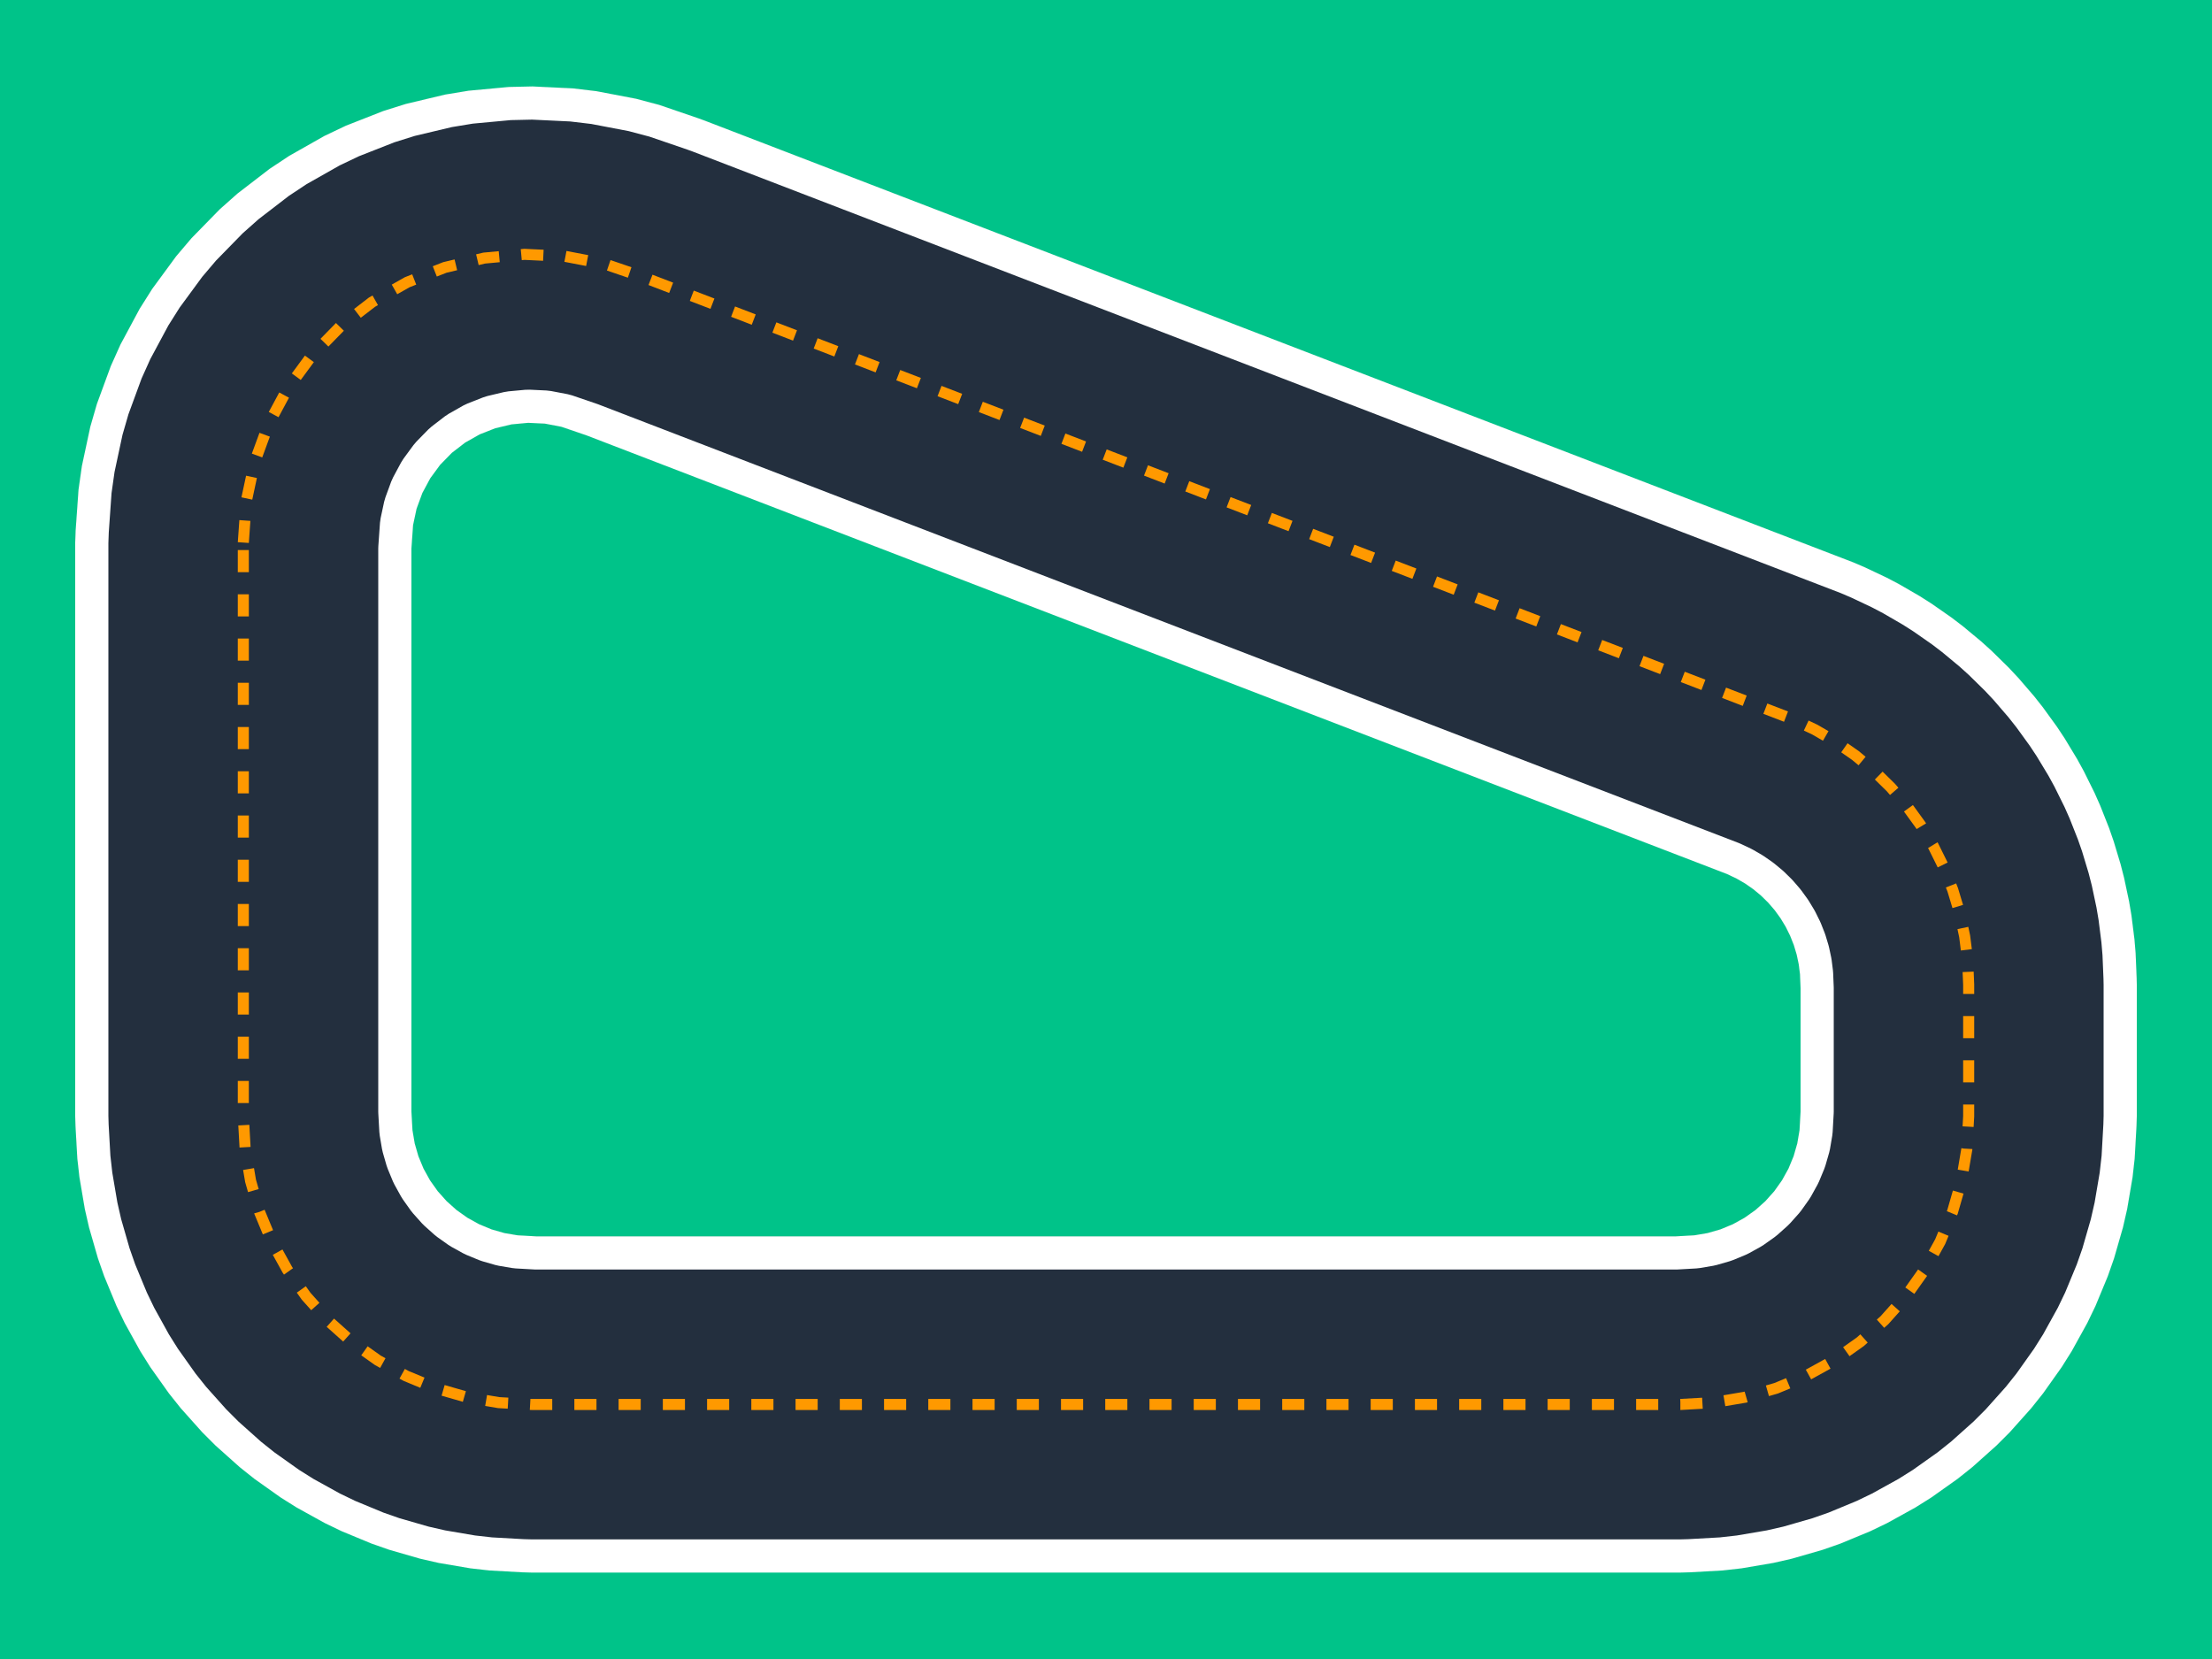
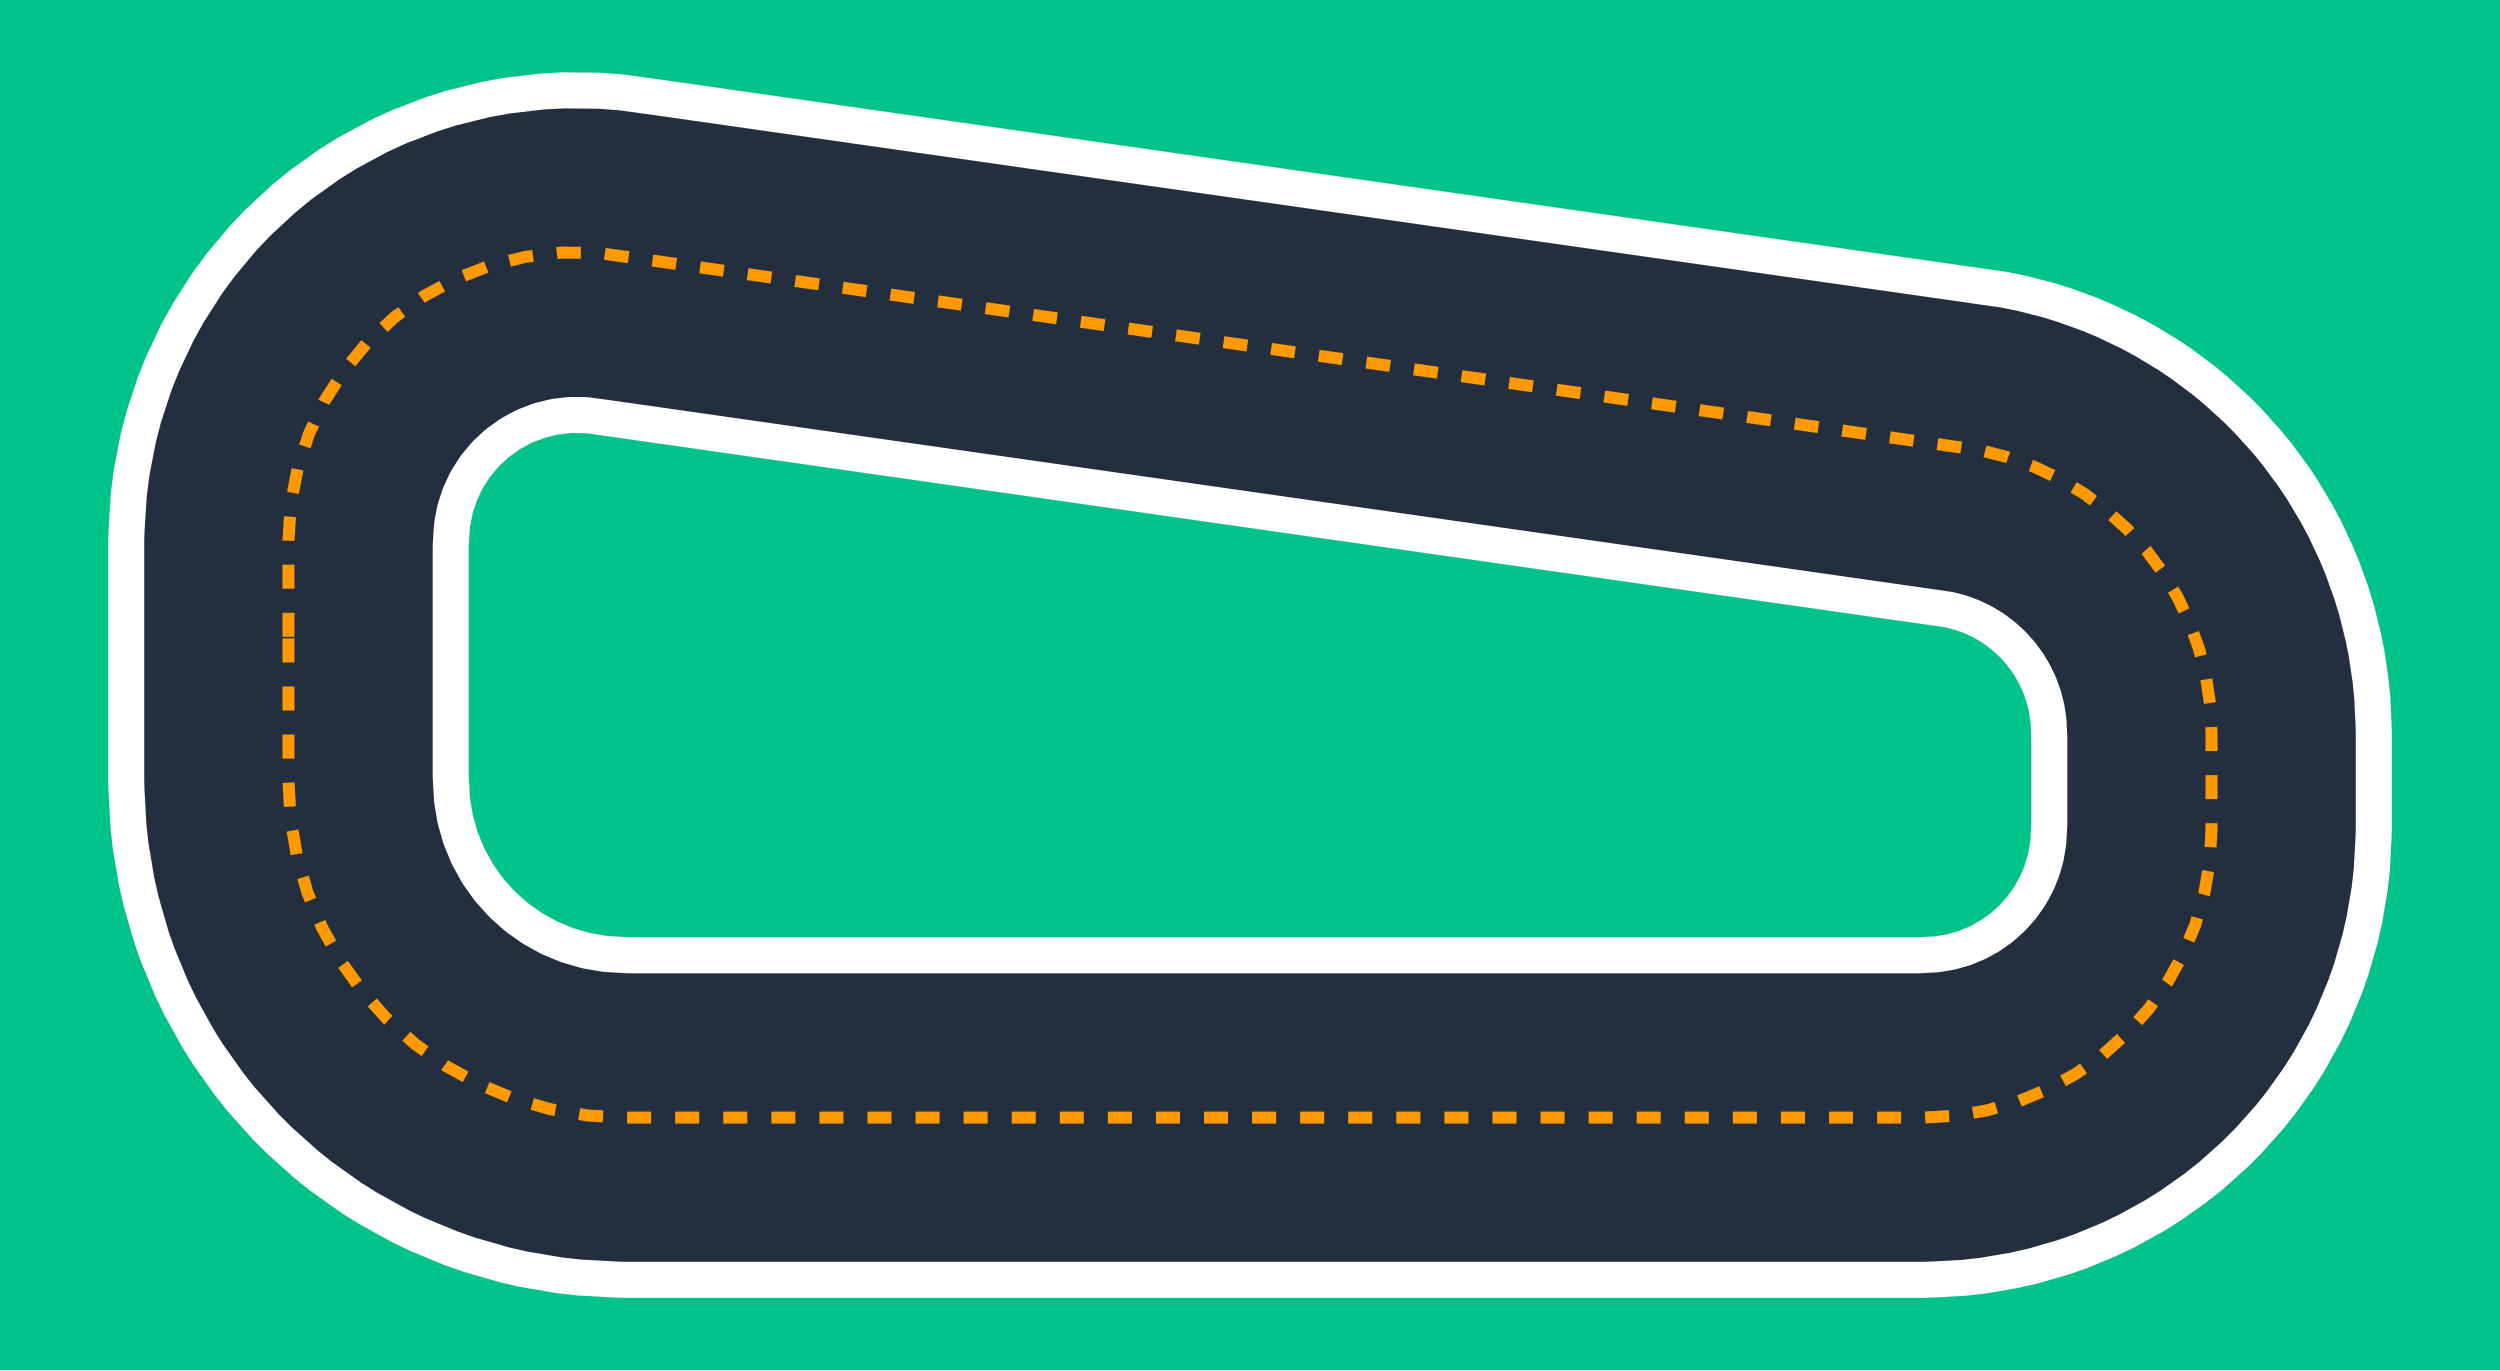
- <svg xmlns="http://www.w3.org/2000/svg" viewBox="0 0 5000 3750" height="3750mm" width="5000mm" version="1.1" id="Trapezoid_narrow">
+ <svg xmlns="http://www.w3.org/2000/svg" viewBox="0 0 5200 2850" height="2850mm" width="5200mm" version="1.1" id="Trapezoid_narrow">
  <defs id="defs894" />
-   <rect style="fill:#00c389;fill-opacity:1;stroke-width:0.256" id="rect1661" width="5000" height="3750" x="0" y="0" />
-   <g id="g5314" transform="translate(-223.7274,-79.09114)">
-     <path d="m 395.667,1278.817 6.549,-92.89 7.489,-52.85 19.144,-89.309 14.831,-51.277 31.485,-85.74 21.878,-48.689 43.203,-80.474 28.493,-45.138 54.067,-73.616 34.545,-40.693 63.861,-65.302 39.912,-35.444 72.392,-55.696 44.491,-29.493 79.49,-44.988 48.189,-22.959 85.016,-33.39 50.933,-15.971 88.86,-21.131 52.67,-8.667 90.946,-8.455 53.365,-1.191 91.232,4.389 53.004,6.308 89.714,17.146 51.595,13.683 88.892,30.409 13.397,4.866 2597.355,998.983 26.034,11.145 49.289,23.314 28.089,14.753 46.973,27.235 26.758,17.048 44.533,31.064 25.241,19.224 41.783,34.675 23.547,21.265 38.74,38.044 21.688,23.157 35.427,41.147 19.678,24.888 31.866,43.962 17.53,26.445 28.083,46.471 15.26,27.817 24.103,48.654 12.883,28.994 19.955,50.497 10.416,29.969 15.667,51.988 7.877,30.734 11.269,53.115 5.282,31.285 6.793,53.87 2.65,31.617 2.314,55.306 0.332,15.864 v 297.527 l -0.597,21.279 -4.163,74.129 -4.765,42.29 -12.199,71.798 -9.47,41.49 -20.161,69.98 -14.056,40.169 -27.869,67.283 -18.465,38.343 -35.228,63.74 -22.642,36.034 -42.143,59.395 -26.534,33.273 -48.528,54.303 -30.093,30.093 -54.303,48.528 -33.273,26.534 -59.395,42.143 -36.034,22.642 -63.739,35.228 -38.343,18.465 -67.283,27.869 -40.169,14.056 -69.98,20.161 -41.49,9.47 -71.798,12.199 -42.29,4.765 -74.129,4.163 -21.279,0.597 H 1425.144 l -21.279,-0.597 -74.129,-4.163 -42.29,-4.765 -71.798,-12.199 -41.49,-9.47 -69.98,-20.161 -40.169,-14.056 -67.283,-27.869 -38.343,-18.465 -63.74,-35.228 -36.034,-22.642 -59.395,-42.143 -33.273,-26.534 -54.303,-48.528 -30.093,-30.093 -48.528,-54.303 -26.534,-33.273 -42.143,-59.395 -22.642,-36.034 -35.228,-63.74 -18.465,-38.343 -27.87,-67.283 -14.056,-40.169 -20.161,-69.98 -9.47,-41.49 -12.199,-71.798 -4.765,-42.29 -4.163,-74.129 -0.597,-21.279 V 1305.507 Z m 757.06,1312.847 v 0.056 l 2.371,42.219 0.013,0.112 5.059,29.775 0.025,0.109 8.361,29.022 0.037,0.106 11.558,27.903 0.049,0.101 14.609,26.433 0.06,0.095 17.477,24.632 0.07,0.088 20.125,22.52 0.079,0.079 22.52,20.125 0.088,0.07 24.632,17.477 0.095,0.06 26.434,14.609 0.101,0.049 27.903,11.558 0.106,0.037 29.022,8.361 0.109,0.025 29.775,5.059 0.111,0.013 42.219,2.371 h 0.056 2575.871 0.056 l 42.219,-2.371 0.112,-0.013 29.775,-5.059 0.109,-0.025 29.022,-8.361 0.106,-0.037 27.903,-11.558 0.101,-0.049 26.433,-14.609 0.095,-0.06 24.632,-17.477 0.088,-0.07 22.52,-20.125 0.079,-0.079 20.125,-22.52 0.07,-0.088 17.477,-24.632 0.06,-0.095 14.609,-26.433 0.049,-0.101 11.558,-27.903 0.037,-0.106 8.361,-29.022 0.025,-0.109 5.059,-29.775 0.012,-0.112 2.371,-42.219 v -0.056 -278.944 l -9e-4,-0.042 -1.318,-31.513 -0.01,-0.083 -2.82,-22.364 -0.014,-0.082 -4.678,-22.051 -0.021,-0.081 -6.504,-21.583 -0.028,-0.079 -8.284,-20.964 -0.034,-0.076 -10.006,-20.199 -0.04,-0.073 -11.659,-19.293 -0.046,-0.07 -13.229,-18.251 -0.052,-0.065 -14.708,-17.082 -0.057,-0.061 -16.083,-15.794 -0.062,-0.056 -17.346,-14.396 -0.067,-0.051 -18.488,-12.896 -0.07,-0.045 -19.501,-11.307 -0.074,-0.039 -22.127,-10.466 -0.069,-0.029 -2577.477,-991.337 -0.035,-0.013 -56.833,-19.442 -0.136,-0.036 -37.154,-7.101 -0.14,-0.017 -37.783,-1.818 h -0.141 l -37.664,3.502 -0.139,0.023 -36.8,8.751 -0.134,0.042 -35.209,13.828 -0.127,0.06 -32.92,18.631 -0.117,0.078 -29.98,23.066 -0.105,0.093 -26.448,27.044 -0.091,0.107 -22.391,30.488 -0.075,0.119 -17.892,33.328 -0.058,0.128 -13.039,35.508 -0.039,0.135 -7.928,36.986 -0.02,0.139 -3.728,52.872 v 0.07 z" id="road" style="fill:#232f3e;fill-opacity:1;stroke:none" />
-     <path d="m 1078.913,1313.593 3.728,-52.872 1.48,-10.445 7.928,-36.986 2.931,-10.134 13.039,-35.508 4.324,-9.622 17.892,-33.328 5.631,-8.921 22.391,-30.488 6.827,-8.042 26.447,-27.044 7.888,-7.005 29.98,-23.066 8.793,-5.829 32.92,-18.631 9.523,-4.537 35.209,-13.828 10.066,-3.156 36.8,-8.751 10.409,-1.713 37.664,-3.501 10.546,-0.235 37.783,1.818 10.475,1.247 37.154,7.101 10.197,2.704 56.833,19.442 2.648,0.962 2577.477,991.337 5.145,2.203 22.127,10.466 5.551,2.916 19.501,11.307 5.288,3.369 18.488,12.896 4.988,3.799 17.346,14.395 4.654,4.202 16.083,15.794 4.286,4.577 14.708,17.082 3.889,4.919 13.229,18.251 3.465,5.226 11.659,19.293 3.016,5.497 10.006,20.199 2.546,5.73 8.284,20.964 2.059,5.923 6.504,21.583 1.557,6.074 4.679,22.051 1.044,6.183 2.82,22.364 0.524,6.248 1.318,31.513 0.066,3.135 v 278.944 l -0.118,4.205 -2.371,42.219 -0.942,8.358 -5.059,29.775 -1.871,8.2 -8.361,29.022 -2.778,7.939 -11.558,27.903 -3.649,7.578 -14.609,26.433 -4.475,7.122 -17.477,24.632 -5.244,6.576 -20.125,22.52 -5.947,5.947 -22.52,20.125 -6.576,5.244 -24.632,17.477 -7.121,4.475 -26.433,14.609 -7.578,3.649 -27.903,11.558 -7.939,2.778 -29.022,8.361 -8.2,1.871 -29.775,5.059 -8.358,0.942 -42.219,2.371 -4.205,0.118 H 1435.792 l -4.205,-0.118 -42.219,-2.371 -8.358,-0.942 -29.775,-5.059 -8.2,-1.871 -29.022,-8.361 -7.939,-2.778 -27.903,-11.558 -7.578,-3.649 -26.434,-14.609 -7.121,-4.475 -24.632,-17.477 -6.576,-5.244 -22.52,-20.125 -5.947,-5.947 -20.125,-22.52 -5.244,-6.576 -17.477,-24.632 -4.475,-7.122 -14.609,-26.433 -3.649,-7.578 -11.558,-27.903 -2.778,-7.939 -8.361,-29.022 -1.871,-8.2 -5.059,-29.775 -0.942,-8.358 -2.371,-42.219 -0.118,-4.205 V 1318.868 Z m 74.814,1278.071 2.371,42.219 5.059,29.775 8.361,29.022 11.558,27.903 14.609,26.433 17.477,24.632 20.125,22.52 22.52,20.125 24.632,17.477 26.434,14.609 27.903,11.558 29.022,8.361 29.775,5.059 42.219,2.371 h 2575.871 l 42.219,-2.371 29.775,-5.059 29.022,-8.361 27.903,-11.558 26.434,-14.609 24.632,-17.477 22.52,-20.125 20.125,-22.52 17.477,-24.632 14.609,-26.433 11.558,-27.903 8.361,-29.022 5.059,-29.775 2.371,-42.219 v -278.944 l -1.319,-31.513 -2.82,-22.364 -4.679,-22.051 -6.504,-21.583 -8.284,-20.964 -10.006,-20.199 -11.659,-19.293 -13.229,-18.251 -14.708,-17.082 -16.083,-15.794 -17.346,-14.395 -18.488,-12.896 -19.501,-11.307 -22.127,-10.466 -2577.477,-991.337 -56.833,-19.442 -37.154,-7.101 -37.783,-1.818 -37.664,3.502 -36.8,8.751 -35.209,13.828 -32.92,18.631 -29.98,23.066 -26.448,27.044 -22.391,30.488 -17.892,33.328 -13.039,35.508 -7.928,36.987 -3.728,52.872 z" id="il" style="fill:#ffffff;fill-opacity:1;stroke:none" />
-     <path d="m 394.668,1278.765 6.553,-92.942 7.499,-52.92 19.158,-89.378 14.85,-51.344 31.509,-85.806 21.907,-48.753 43.237,-80.536 28.531,-45.197 54.109,-73.673 34.59,-40.747 63.91,-65.352 39.965,-35.491 72.447,-55.739 44.549,-29.532 79.551,-45.023 48.252,-22.989 85.081,-33.416 51,-15.992 88.928,-21.148 52.74,-8.678 91.016,-8.461 53.436,-1.192 91.303,4.393 53.074,6.317 89.783,17.159 51.663,13.701 88.934,30.424 13.414,4.872 2597.381,998.993 26.068,11.16 49.325,23.331 28.126,14.773 47.009,27.256 26.794,17.07 44.568,31.088 25.274,19.249 41.815,34.702 23.578,21.293 38.77,38.073 21.717,23.188 35.455,41.179 19.704,24.921 31.891,43.996 17.554,26.48 28.105,46.507 15.28,27.853 24.122,48.692 12.9,29.032 19.97,50.536 10.43,30.009 15.679,52.028 7.887,30.775 11.278,53.156 5.289,31.326 6.798,53.912 2.654,31.659 2.315,55.337 0.332,15.885 v 297.552 l -0.598,21.307 -4.165,74.171 -4.771,42.346 -12.208,71.853 -9.482,41.545 -20.177,70.034 -14.074,40.222 -27.891,67.335 -18.489,38.393 -35.255,63.789 -22.672,36.082 -42.175,59.44 -26.569,33.317 -48.565,54.344 -30.132,30.132 -54.344,48.565 -33.317,26.569 -59.44,42.175 -36.082,22.672 -63.789,35.255 -38.393,18.489 -67.335,27.891 -40.222,14.074 -70.034,20.177 -41.545,9.482 -71.853,12.208 -42.346,4.771 -74.171,4.165 -21.307,0.598 H 1425.13 l -21.307,-0.598 -74.171,-4.165 -42.346,-4.771 -71.853,-12.208 -41.545,-9.482 -70.034,-20.177 -40.222,-14.074 -67.335,-27.891 -38.393,-18.489 -63.789,-35.255 -36.082,-22.672 -59.44,-42.175 -33.317,-26.569 -54.344,-48.565 -30.132,-30.132 -48.565,-54.344 -26.569,-33.317 -42.175,-59.44 -22.672,-36.082 -35.255,-63.789 -18.489,-38.393 -27.891,-67.335 -14.074,-40.222 -20.177,-70.034 -9.482,-41.545 -12.208,-71.853 -4.771,-42.346 -4.165,-74.171 -0.598,-21.307 V 1305.489 Z m 74.059,1322.509 0.539,19.204 3.988,71.02 4.3,38.163 11.503,67.704 8.546,37.442 19.011,65.99 12.684,36.25 26.28,63.447 16.663,34.602 33.219,60.105 20.433,32.518 39.74,56.008 23.945,30.026 45.761,51.206 27.156,27.156 51.206,45.761 30.026,23.945 56.008,39.74 32.518,20.433 60.105,33.219 34.602,16.663 63.447,26.28 36.25,12.684 65.99,19.011 37.442,8.546 67.704,11.503 38.163,4.3 71.02,3.988 19.204,0.539 h 2595.09 l 19.204,-0.539 71.02,-3.988 38.163,-4.3 67.704,-11.503 37.442,-8.546 65.99,-19.011 36.25,-12.684 63.447,-26.28 34.602,-16.663 60.105,-33.219 32.518,-20.433 56.008,-39.74 30.026,-23.945 51.206,-45.761 27.156,-27.156 45.761,-51.206 23.945,-30.026 39.74,-56.008 20.433,-32.518 33.219,-60.105 16.663,-34.602 26.28,-63.447 12.684,-36.25 19.012,-65.99 8.546,-37.442 11.503,-67.704 4.3,-38.163 3.988,-71.02 0.539,-19.204 v -295.716 l -0.299,-14.317 -2.217,-52.987 -2.392,-28.533 -6.406,-50.8 -4.767,-28.233 -10.627,-50.087 -7.108,-27.737 -14.774,-49.025 -9.4,-27.046 -18.817,-47.619 -11.627,-26.166 -22.729,-45.881 -13.772,-25.104 -26.482,-43.822 -15.821,-23.865 -30.05,-41.457 -17.759,-22.46 -33.408,-38.802 -19.573,-20.899 -36.532,-35.876 -21.25,-19.191 -39.401,-32.699 -22.779,-17.348 -41.995,-29.293 -24.148,-15.385 -44.295,-25.683 -25.349,-13.314 -46.642,-22.061 -23.495,-10.058 -2595.417,-998.237 -12.09,-4.391 -85.77,-29.341 -46.558,-12.347 -84.596,-16.168 -47.83,-5.693 -86.028,-4.139 -48.156,1.075 -85.757,7.972 -47.529,7.821 -83.79,19.926 -45.961,14.412 -80.166,31.485 -43.484,20.718 -74.955,42.422 -40.147,26.614 -68.262,52.519 -36.016,31.984 -60.218,61.577 -31.172,36.721 -50.983,69.417 -25.712,40.731 -40.739,75.883 -19.743,43.936 -29.689,80.848 -13.383,46.271 -18.051,84.214 -6.758,47.691 -6.274,88.992 -0.848,24.086 z" id="ol" style="fill:#ffffff;fill-opacity:1;stroke:none" />
-     <path d="m 773.727,1305.489 6.553,-92.942 19.158,-89.378 31.509,-85.806 43.237,-80.536 54.109,-73.673 63.91,-65.352 72.448,-55.739 79.551,-45.023 85.082,-33.416 88.928,-21.148 91.016,-8.461 91.303,4.392 89.783,17.159 88.934,30.424 2597.381,998.993 49.325,23.331 47.009,27.256 44.568,31.088 41.815,34.702 38.77,38.073 35.455,41.179 31.891,43.996 28.105,46.507 24.122,48.692 19.97,50.536 15.679,52.028 11.278,53.156 6.799,53.912 2.315,55.337 v 297.552 l -4.165,74.171 -12.208,71.853 -20.177,70.034 -27.891,67.335 -35.255,63.789 -42.175,59.44 -48.565,54.344 -54.344,48.565 -59.44,42.175 -63.789,35.255 -67.335,27.891 -70.034,20.177 -71.853,12.208 -74.171,4.165 H 1425.13 l -74.171,-4.165 -71.853,-12.208 -70.034,-20.177 -67.335,-27.891 -63.789,-35.255 -59.44,-42.175 -54.344,-48.565 -48.565,-54.344 -42.175,-59.44 -35.255,-63.789 -27.891,-67.335 -20.177,-70.034 -12.208,-71.853 -4.165,-74.171 z" id="cl" style="fill:none;stroke:#ff9900;stroke-width:25;stroke-dasharray:50, 50;stroke-dashoffset:0;stroke-opacity:1" />
+   <rect style="fill:#00c389;fill-opacity:1;stroke-width:0.256" id="rect1661" width="5200" height="2850" x="0" y="0" />
+   <g id="g1108" transform="translate(-2062.163,-1406.965)">
+     <path d="m 2288.912,2507.881 4.79,-75.642 5.971,-46.959 14.291,-74.418 11.848,-45.831 23.564,-72.02 17.534,-43.97 32.462,-68.472 22.941,-41.407 40.84,-63.831 27.981,-38.182 48.566,-58.169 32.574,-34.347 55.516,-51.577 36.647,-29.964 61.579,-44.162 40.134,-25.101 66.658,-36.041 42.98,-19.838 70.672,-27.345 45.139,-14.258 73.557,-18.211 46.577,-8.449 75.266,-8.787 47.271,-2.506 75.773,0.778 47.209,3.477 75.1,10.335 1.906,0.267 2799.972,399.996 39.312,7.782 56.865,14.457 35.039,10.759 55.181,19.947 33.82,14.133 52.967,25.246 32.276,17.371 50.245,30.303 30.424,20.443 47.042,35.07 28.279,23.32 43.389,39.501 25.864,25.972 39.319,43.553 23.201,28.377 34.873,47.188 20.316,30.509 30.093,50.371 17.236,32.349 25.025,53.072 13.992,33.879 19.717,55.264 10.613,35.084 14.22,56.927 7.132,35.954 8.587,58.044 3.583,36.479 2.872,58.618 0.449,18.327 v 199.974 l -0.589,20.998 -3.77,67.137 -4.702,41.733 -11.261,66.279 -9.345,40.944 -18.611,64.601 -13.871,39.64 -25.727,62.111 -18.222,37.838 -32.52,58.84 -22.344,35.56 -38.903,54.829 -26.184,32.834 -44.797,50.128 -29.696,29.696 -50.128,44.797 -32.834,26.184 -54.829,38.903 -35.56,22.344 -58.84,32.52 -37.838,18.222 -62.111,25.727 -39.64,13.871 -64.601,18.611 -40.944,9.345 -66.278,11.261 -41.733,4.702 -67.137,3.77 -20.998,0.589 h -2699.972 l -20.998,-0.589 -78.333,-4.399 -41.733,-4.702 -77.334,-13.14 -40.944,-9.345 -75.377,-21.716 -39.64,-13.871 -72.471,-30.019 -37.838,-18.222 -68.655,-37.944 -35.56,-22.344 -63.975,-45.392 -32.834,-26.184 -58.49,-52.27 -29.696,-29.696 -52.27,-58.49 -26.184,-32.834 -45.392,-63.975 -22.344,-35.56 -37.944,-68.655 -18.222,-37.838 -30.019,-72.471 -13.871,-39.64 -21.716,-75.377 -9.345,-40.944 -13.14,-77.334 -4.702,-41.733 -4.399,-78.333 -0.589,-20.998 v -499.97 z m 747.251,513.131 v 0.056 l 2.631,46.844 0.013,0.111 6.094,35.866 0.025,0.109 10.071,34.958 0.037,0.106 13.922,33.61 0.049,0.101 17.598,31.84 0.06,0.095 21.052,29.67 0.07,0.088 24.241,27.126 0.079,0.079 27.126,24.241 0.088,0.07 29.67,21.052 0.095,0.06 31.84,17.598 0.101,0.049 33.61,13.922 0.106,0.037 34.958,10.071 0.109,0.025 35.865,6.094 0.111,0.013 46.844,2.631 h 0.056 2678.957 0.056 l 35.647,-2.002 0.112,-0.013 24.81,-4.215 0.109,-0.025 24.182,-6.967 0.106,-0.037 23.25,-9.63 0.101,-0.049 22.025,-12.173 0.095,-0.06 20.524,-14.562 0.088,-0.07 18.765,-16.769 0.079,-0.079 16.769,-18.764 0.07,-0.088 14.562,-20.524 0.06,-0.095 12.173,-22.025 0.049,-0.101 9.63,-23.25 0.037,-0.106 6.967,-24.182 0.025,-0.109 4.215,-24.81 0.013,-0.111 2.002,-35.647 v -0.056 -180.297 -0.049 l -1.525,-31.133 -0.01,-0.097 -3.216,-21.741 -0.019,-0.096 -5.326,-21.323 -0.028,-0.094 -7.385,-20.7 -0.037,-0.09 -9.373,-19.879 -0.046,-0.086 -11.272,-18.867 -0.054,-0.081 -13.062,-17.675 -0.062,-0.076 -14.727,-16.313 -0.069,-0.069 -16.252,-14.796 -0.076,-0.062 -17.62,-13.136 -0.081,-0.055 -18.82,-11.35 -0.086,-0.046 -19.839,-9.456 -0.09,-0.038 -20.669,-7.471 -0.093,-0.029 -19.634,-4.992 -0.105,-0.021 -2779.155,-397.022 -0.01,-7e-4 -50.652,-6.971 -0.126,-0.01 -28.344,-0.291 -0.126,0.01 -28.154,3.287 -0.124,0.023 -27.515,6.812 -0.12,0.038 -26.436,10.229 -0.115,0.053 -24.934,13.482 -0.107,0.067 -23.034,16.519 -0.098,0.08 -20.766,19.293 -0.087,0.092 -18.166,21.759 -0.075,0.102 -15.277,23.876 -0.061,0.111 -12.143,25.613 -0.047,0.117 -8.815,26.94 -0.032,0.122 -5.346,27.837 -0.016,0.125 -2.543,40.151 v 0.063 z" id="road" style="fill:#232f3e;fill-opacity:1;stroke:none" />
+     <path d="m 2962.313,2538.656 2.543,-40.151 1.196,-9.404 5.346,-27.837 2.373,-9.178 8.815,-26.94 3.512,-8.806 12.143,-25.613 4.594,-8.292 15.277,-23.876 5.604,-7.647 18.166,-21.759 6.524,-6.879 20.766,-19.293 7.339,-6.001 23.034,-16.519 8.037,-5.027 24.934,-13.482 8.607,-3.973 26.436,-10.229 9.04,-2.855 27.515,-6.812 9.328,-1.692 28.154,-3.287 9.467,-0.502 28.344,0.291 9.454,0.696 50.652,6.971 0.382,0.053 2779.155,397.022 7.873,1.558 19.634,4.992 7.017,2.155 20.669,7.471 6.773,2.83 19.84,9.456 6.464,3.479 18.82,11.35 6.093,4.094 17.62,13.136 5.663,4.67 16.252,14.796 5.18,5.201 14.728,16.313 4.646,5.683 13.062,17.675 4.069,6.11 11.272,18.867 3.452,6.478 9.373,19.879 2.802,6.785 7.385,20.7 2.125,7.026 5.326,21.323 1.428,7.2 3.216,21.741 0.718,7.305 1.525,31.133 0.09,3.67 v 180.297 l -0.118,4.205 -2.002,35.647 -0.942,8.358 -4.215,24.81 -1.871,8.2 -6.967,24.182 -2.778,7.939 -9.63,23.25 -3.649,7.578 -12.173,22.025 -4.475,7.121 -14.562,20.524 -5.244,6.576 -16.769,18.764 -5.947,5.947 -18.764,16.769 -6.576,5.244 -20.524,14.562 -7.121,4.475 -22.025,12.173 -7.578,3.649 -23.25,9.63 -7.939,2.778 -24.182,6.967 -8.2,1.871 -24.81,4.215 -8.358,0.942 -35.647,2.002 -4.205,0.118 H 3372.685 l -4.205,-0.118 -46.844,-2.631 -8.358,-0.942 -35.865,-6.094 -8.2,-1.872 -34.958,-10.071 -7.939,-2.778 -33.61,-13.922 -7.578,-3.649 -31.84,-17.597 -7.121,-4.475 -29.67,-21.052 -6.576,-5.244 -27.126,-24.241 -5.947,-5.947 -24.241,-27.126 -5.244,-6.576 -21.052,-29.67 -4.475,-7.121 -17.598,-31.84 -3.649,-7.578 -13.922,-33.61 -2.778,-7.939 -10.071,-34.958 -1.871,-8.2 -6.094,-35.865 -0.942,-8.358 -2.631,-46.844 -0.118,-4.205 v -477.617 z m 74.85,482.357 2.631,46.844 6.094,35.866 10.071,34.958 13.922,33.61 17.597,31.84 21.052,29.67 24.241,27.126 27.126,24.241 29.67,21.052 31.84,17.598 33.61,13.922 34.958,10.071 35.865,6.094 46.844,2.631 h 2678.957 l 35.647,-2.002 24.81,-4.215 24.182,-6.967 23.25,-9.63 22.025,-12.173 20.524,-14.562 18.764,-16.769 16.769,-18.765 14.562,-20.524 12.173,-22.025 9.63,-23.25 6.967,-24.182 4.215,-24.81 2.002,-35.647 v -180.297 l -1.525,-31.133 -3.216,-21.741 -5.326,-21.323 -7.385,-20.7 -9.373,-19.879 -11.272,-18.867 -13.062,-17.675 -14.727,-16.313 -16.252,-14.796 -17.62,-13.136 -18.82,-11.35 -19.84,-9.456 -20.669,-7.471 -19.634,-4.992 -2779.155,-397.022 -50.652,-6.971 -28.344,-0.291 -28.154,3.287 -27.515,6.812 -26.436,10.229 -24.934,13.482 -23.034,16.519 -20.766,19.293 -18.166,21.759 -15.277,23.876 -12.143,25.613 -8.815,26.94 -5.346,27.837 -2.543,40.151 z" id="il" style="fill:#ffffff;fill-opacity:1;stroke:none" />
+     <path d="m 2287.913,2507.834 4.793,-75.689 5.979,-47.022 14.303,-74.48 11.863,-45.892 23.584,-72.081 17.558,-44.029 32.489,-68.529 22.972,-41.462 40.874,-63.884 28.019,-38.233 48.606,-58.217 32.618,-34.393 55.562,-51.62 36.696,-30.004 61.63,-44.199 40.188,-25.135 66.713,-36.071 43.037,-19.864 70.731,-27.367 45.199,-14.277 73.618,-18.226 46.639,-8.461 75.329,-8.794 47.334,-2.51 75.837,0.779 47.272,3.482 75.133,10.339 1.909,0.268 2800,400 39.364,7.792 56.914,14.469 35.086,10.773 55.227,19.964 33.865,14.152 53.011,25.267 32.319,17.395 50.287,30.328 30.464,20.471 47.081,35.099 28.317,23.351 43.425,39.534 25.899,26.007 39.352,43.589 23.232,28.414 34.903,47.228 20.343,30.549 30.118,50.413 17.259,32.392 25.046,53.116 14.01,33.924 19.733,55.31 10.627,35.131 14.232,56.974 7.142,36.002 8.594,58.093 3.588,36.527 2.874,58.655 0.449,18.352 v 200 l -0.59,21.026 -3.773,67.179 -4.708,41.788 -11.271,66.334 -9.358,40.998 -18.627,64.655 -13.889,39.693 -25.749,62.163 -18.246,37.888 -32.547,58.889 -22.373,35.607 -38.936,54.875 -26.22,32.878 -44.835,50.17 -29.736,29.736 -50.17,44.835 -32.878,26.22 -54.875,38.936 -35.607,22.373 -58.889,32.547 -37.888,18.246 -62.163,25.749 -39.693,13.889 -64.655,18.627 -40.998,9.358 -66.334,11.271 -41.788,4.708 -67.179,3.773 -21.026,0.59 h -2700 l -21.026,-0.59 -78.375,-4.402 -41.788,-4.708 -77.389,-13.149 -40.998,-9.358 -75.431,-21.731 -39.693,-13.889 -72.523,-30.04 -37.888,-18.246 -68.704,-37.971 -35.607,-22.373 -64.02,-45.425 -32.878,-26.22 -58.532,-52.307 -29.736,-29.736 -52.307,-58.532 -26.22,-32.878 -45.425,-64.02 -22.373,-35.607 -37.971,-68.704 -18.246,-37.888 -30.04,-72.523 -13.889,-39.693 -21.731,-75.431 -9.358,-40.998 -13.149,-77.389 -4.708,-41.788 -4.402,-78.375 -0.59,-21.026 v -500 z m 74.25,522.648 0.531,18.923 4.224,75.224 4.237,37.606 12.444,73.24 8.421,36.895 20.566,71.387 12.499,35.721 28.43,68.635 16.42,34.096 35.935,65.02 20.134,32.044 42.989,60.588 23.596,29.588 49.503,55.394 26.76,26.76 55.394,49.503 29.588,23.596 60.588,42.989 32.044,20.134 65.02,35.935 34.096,16.42 68.635,28.43 35.721,12.499 71.386,20.566 36.895,8.421 73.24,12.444 37.606,4.237 75.224,4.224 18.923,0.531 h 2697.896 l 18.923,-0.531 64.027,-3.596 37.606,-4.237 62.185,-10.566 36.895,-8.421 60.611,-17.462 35.721,-12.499 58.275,-24.138 34.096,-16.42 55.206,-30.511 32.044,-20.134 51.442,-36.5 29.588,-23.596 47.032,-42.031 26.76,-26.76 42.03,-47.032 23.596,-29.588 36.5,-51.442 20.134,-32.044 30.511,-55.206 16.42,-34.096 24.138,-58.275 12.499,-35.721 17.462,-60.611 8.421,-36.895 10.566,-62.185 4.237,-37.606 3.596,-64.027 0.531,-18.923 v -198.03 l -0.404,-16.516 -2.739,-55.904 -3.229,-32.872 -8.057,-54.46 -6.427,-32.399 -13.342,-53.411 -9.563,-31.616 -18.499,-51.851 -12.608,-30.529 -23.48,-49.794 -15.533,-29.151 -28.235,-47.261 -18.308,-27.493 -32.72,-44.274 -20.908,-25.571 -36.891,-40.863 -23.307,-23.405 -40.709,-37.061 -25.484,-21.014 -44.137,-32.904 -27.416,-18.422 -47.142,-28.432 -29.086,-15.654 -49.696,-23.687 -30.477,-12.736 -51.774,-18.715 -31.576,-9.695 -53.189,-13.522 -35.425,-7.013 -2797.917,-399.702 -1.718,-0.241 -72.687,-10.003 -42.541,-3.133 -71.092,-0.73 -42.596,2.259 -70.616,8.244 -41.971,7.614 -69.012,17.086 -40.675,12.848 -66.306,25.655 -38.729,17.876 -62.54,33.815 -36.165,22.619 -57.774,41.434 -33.023,27 -52.086,48.391 -29.353,30.95 -45.565,54.575 -25.214,34.406 -38.317,59.887 -20.672,37.312 -30.456,64.242 -15.8,39.621 -22.109,67.571 -10.676,41.298 -13.408,69.82 -5.381,42.315 -4.568,72.138 -0.675,21.33 z" id="ol" style="fill:#ffffff;fill-opacity:1;stroke:none" />
+     <path d="m 2662.163,2731.534 v -200 l 4.793,-75.689 14.303,-74.48 23.584,-72.081 32.489,-68.529 40.874,-63.884 48.606,-58.217 55.562,-51.62 61.63,-44.199 66.713,-36.071 70.731,-27.367 73.618,-18.226 75.329,-8.794 75.837,0.779 75.133,10.339 2800,400 56.914,14.469 55.227,19.964 53.011,25.267 50.287,30.328 47.081,35.099 43.425,39.534 39.352,43.589 34.903,47.227 30.118,50.413 25.046,53.116 19.733,55.31 14.232,56.974 8.594,58.093 2.874,58.654 v 200 l -3.773,67.179 -11.271,66.334 -18.627,64.655 -25.749,62.163 -32.547,58.889 -38.936,54.875 -44.835,50.17 -50.17,44.835 -54.875,38.936 -58.889,32.547 -62.163,25.749 -64.655,18.627 -66.334,11.271 -67.179,3.773 h -2700 l -78.375,-4.401 -77.39,-13.149 -75.431,-21.731 -72.523,-30.04 -68.704,-37.971 -64.02,-45.425 -58.532,-52.307 -52.307,-58.532 -45.425,-64.02 -37.971,-68.704 -30.04,-72.523 -21.731,-75.431 -13.149,-77.389 -4.402,-78.375 z" id="cl" style="fill:none;stroke:#ff9900;stroke-width:25;stroke-dasharray:50, 50;stroke-dashoffset:0;stroke-opacity:1" />
  </g>
</svg>
